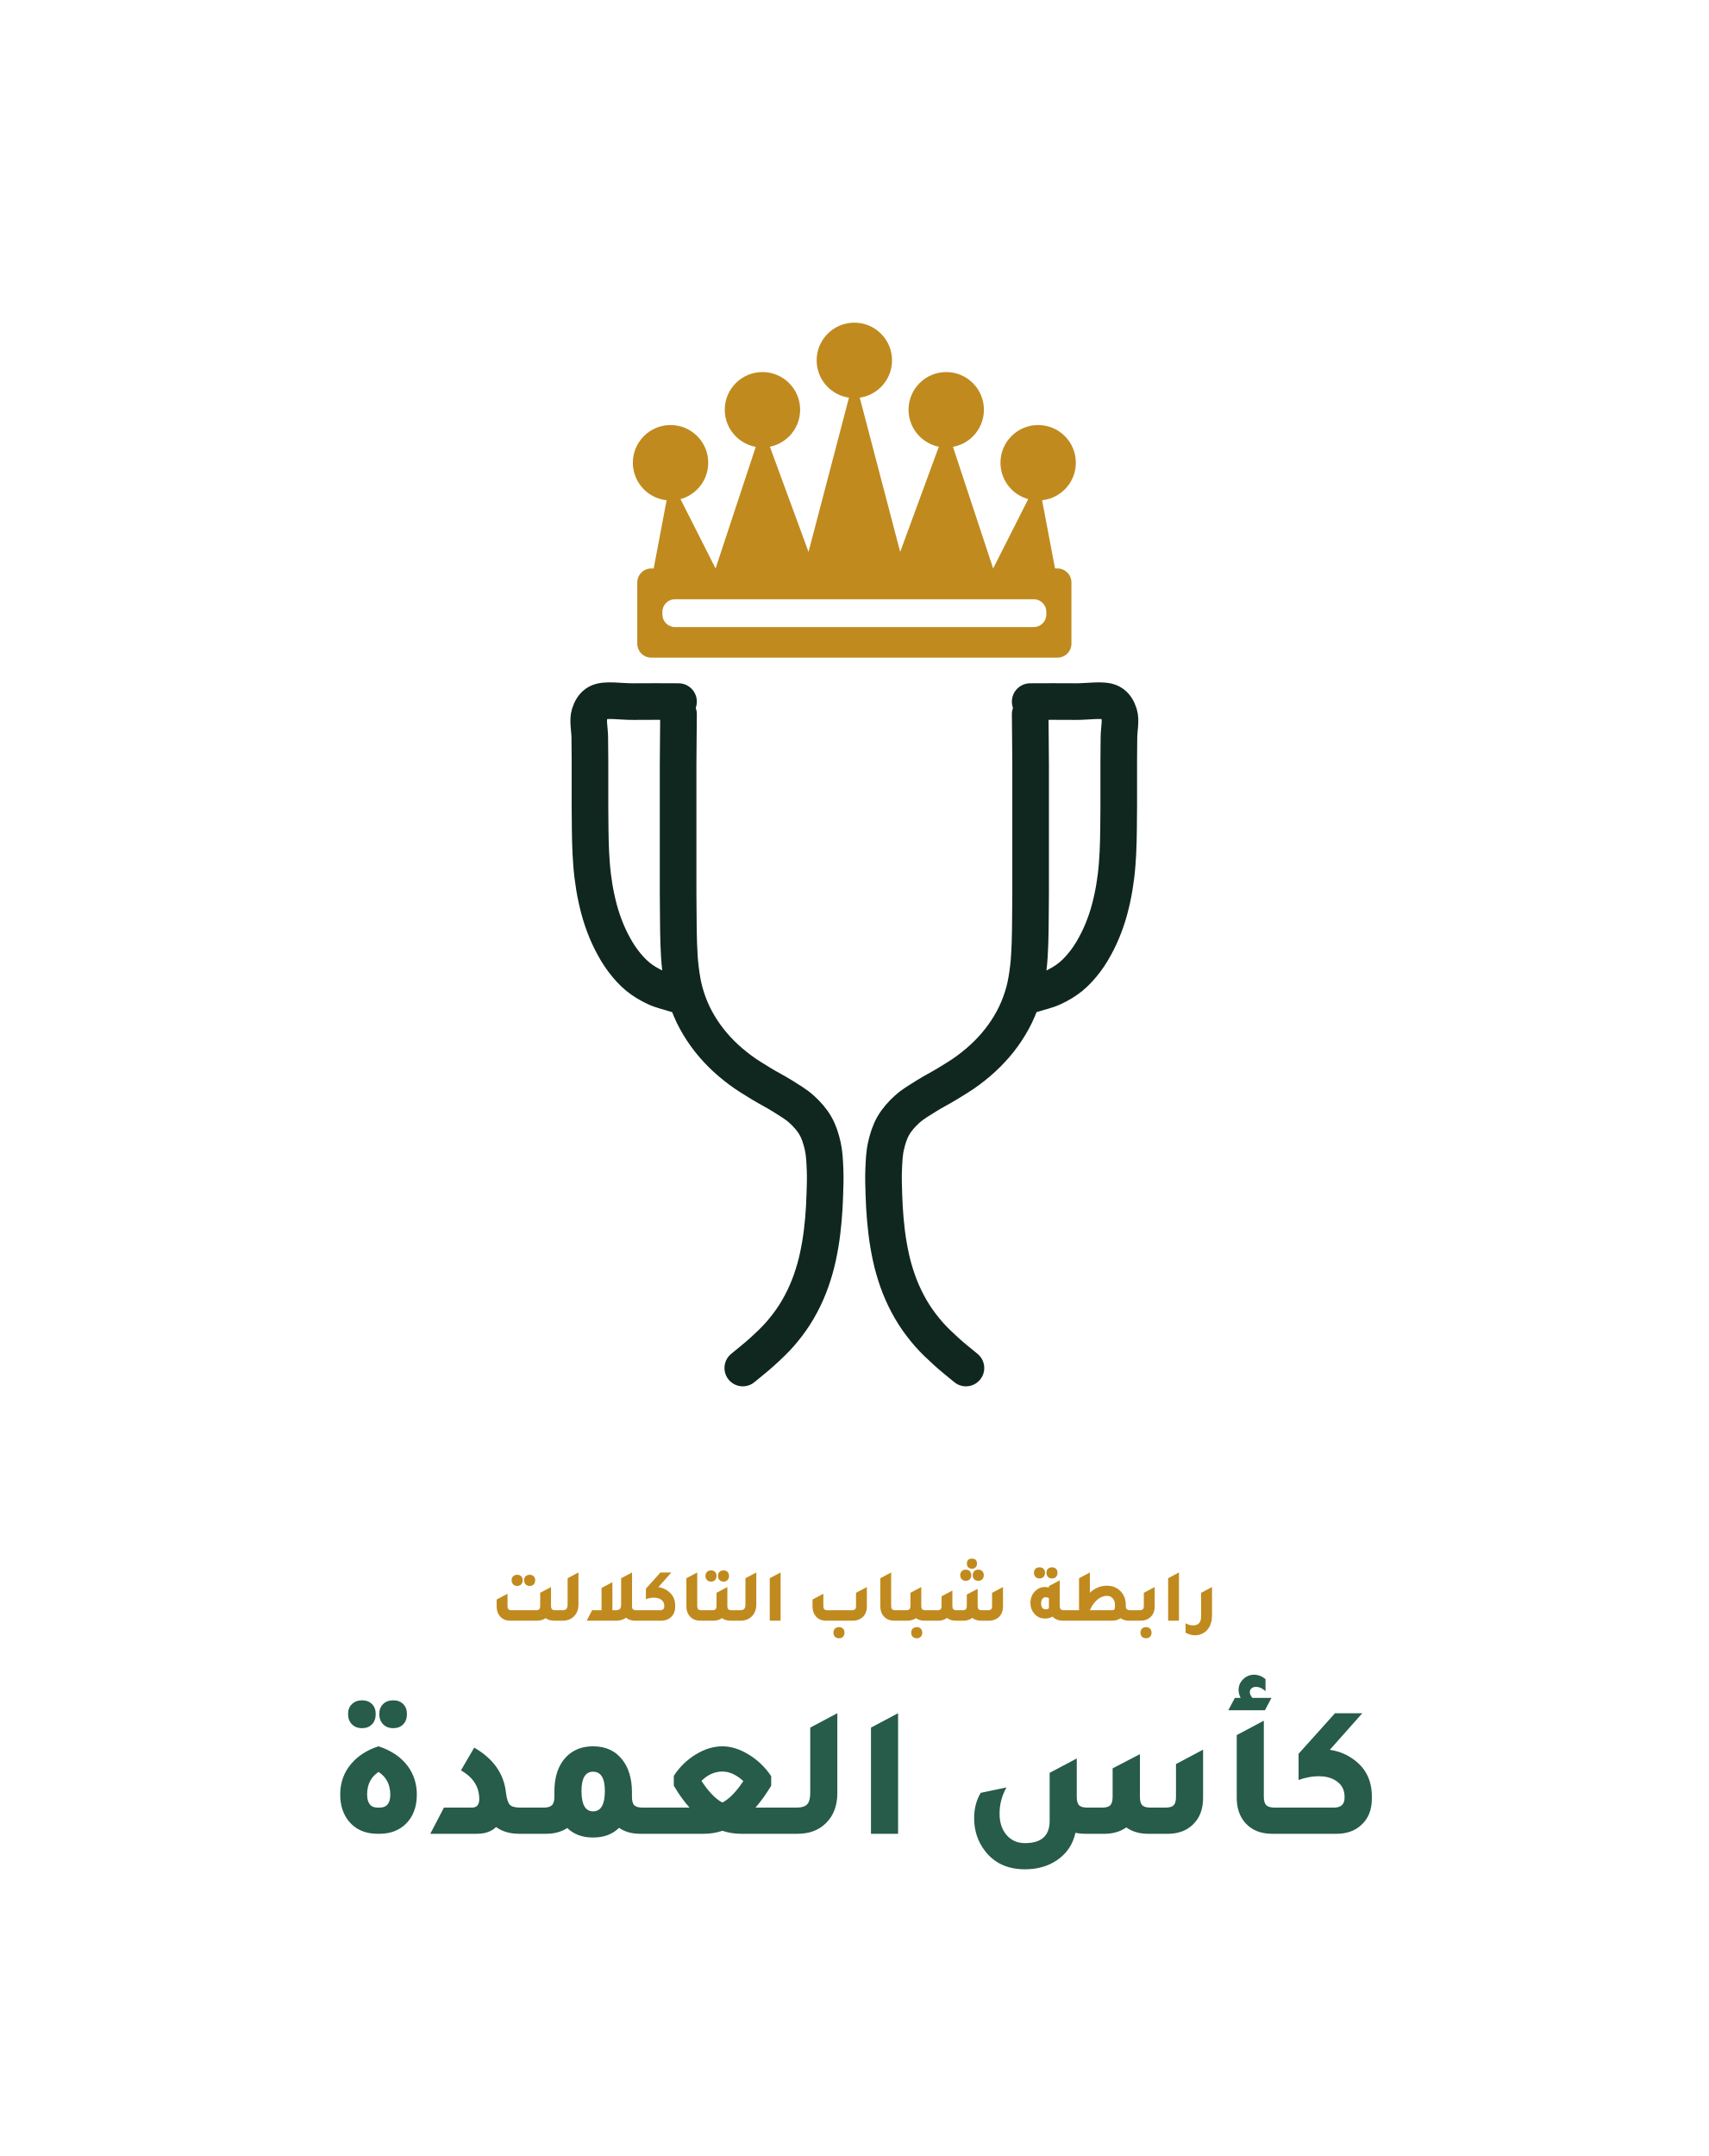
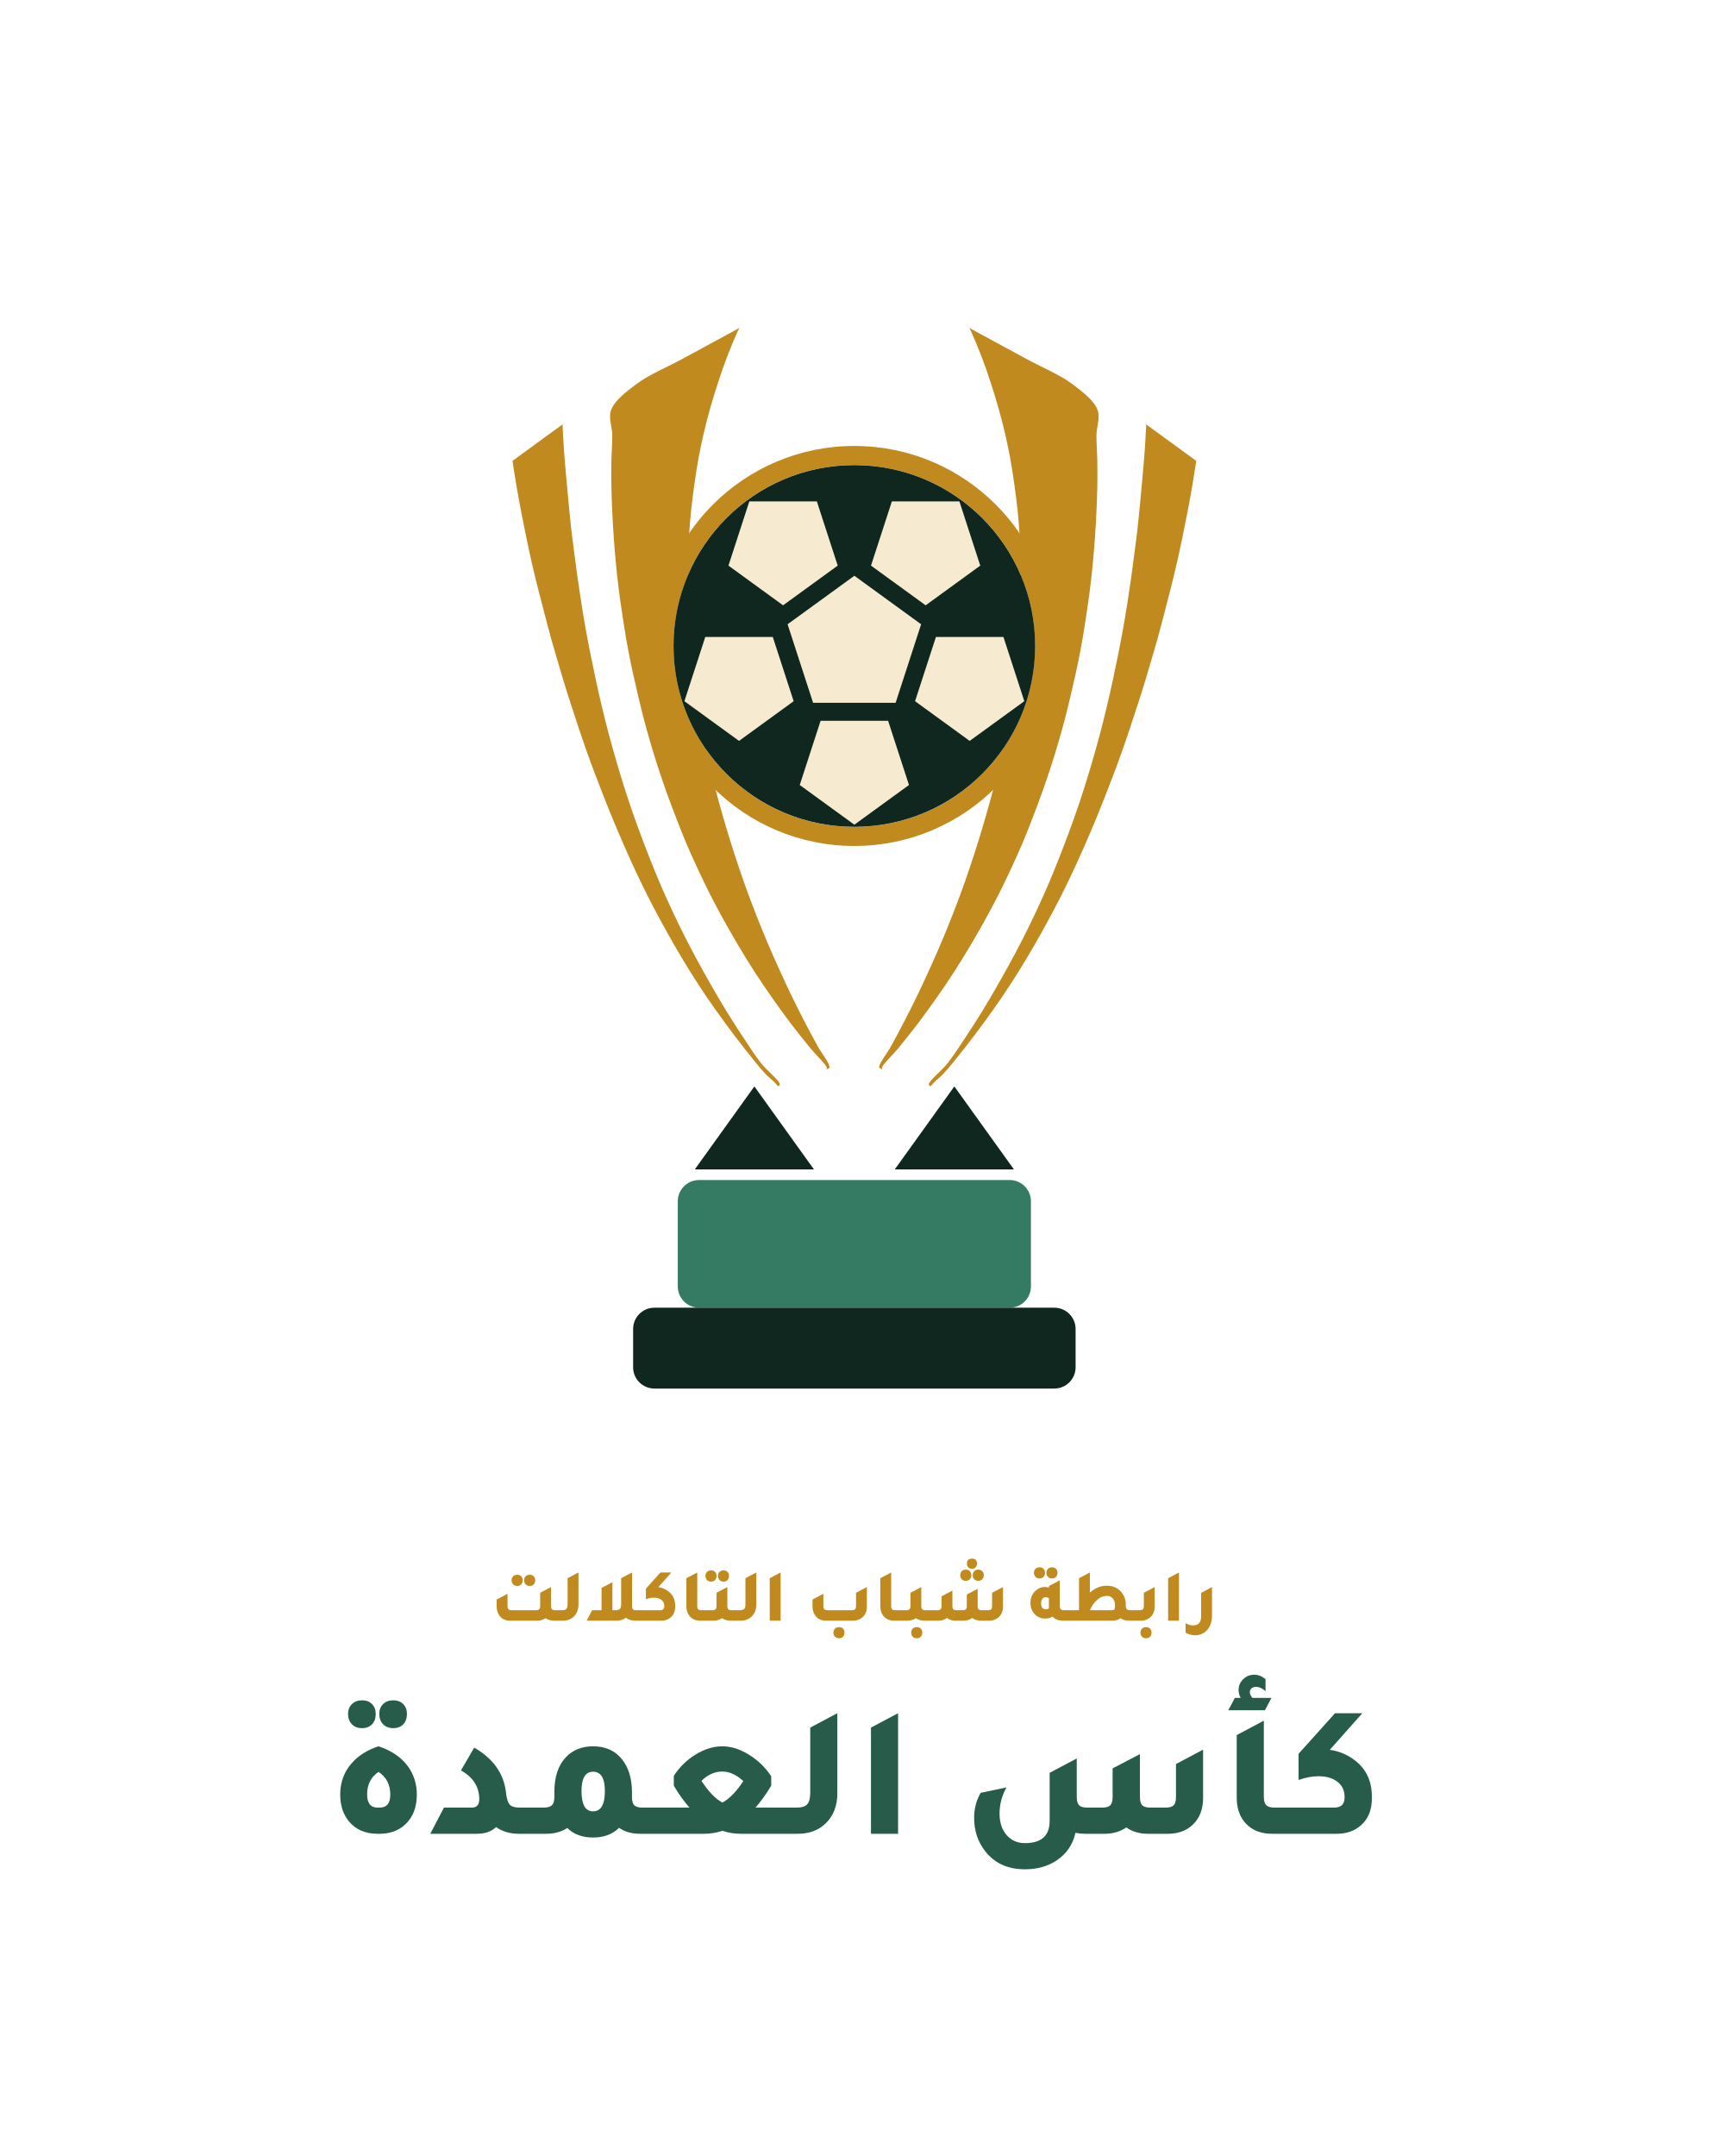
<svg xmlns="http://www.w3.org/2000/svg" viewBox="0 0 768 968.88" width="768" height="968.88" role="img" aria-label="كأس عمدة التاكلالت">
  <g transform="translate(128 128) scale(1)">
-     <path fill="none" stroke="#10271f" stroke-width="16.46" stroke-linecap="round" stroke-linejoin="round" d="M 176.97,192.94 C 176.94,196.77 176.91,200.6 176.87,204.42 C 176.84,208.22 176.8,212 176.78,215.8 C 176.76,219.62 176.78,223.45 176.78,227.28 C 176.78,231.11 176.78,234.93 176.78,238.76 C 176.78,242.59 176.78,246.42 176.78,250.24 C 176.78,254.04 176.78,257.82 176.78,261.62 C 176.78,265.44 176.76,269.27 176.78,273.1 C 176.8,276.93 176.83,280.77 176.87,284.58 C 176.92,288.36 176.91,292.12 177.06,295.87 C 177.22,299.61 177.36,303.38 177.82,307.06 C 178.27,310.72 178.83,314.38 179.79,317.88 C 180.75,321.34 182.01,324.73 183.55,327.95 C 185.11,331.19 187,334.33 189.11,337.27 C 191.23,340.23 193.66,343.04 196.26,345.64 C 198.87,348.25 201.75,350.66 204.72,352.88 C 207.71,355.12 210.95,357.05 214.13,359 C 217.29,360.94 220.66,362.6 223.73,364.55 C 226.7,366.44 229.8,368.2 232.29,370.48 C 234.7,372.67 236.92,375.15 238.5,377.91 C 240.09,380.67 241.07,383.84 241.79,387.04 C 242.55,390.38 242.67,394 242.83,397.57 C 242.99,401.25 242.86,405.03 242.73,408.77 C 242.61,412.53 242.42,416.3 242.08,420.06 C 241.73,423.83 241.31,427.63 240.66,431.35 C 240.02,435.06 239.26,438.76 238.22,442.36 C 237.18,445.94 235.96,449.49 234.45,452.9 C 232.95,456.3 231.18,459.65 229.19,462.78 C 227.2,465.89 224.94,468.84 222.51,471.62 C 220.05,474.42 217.28,477 214.51,479.52 C 211.73,482.05 208.74,484.35 205.85,486.77" />
-     <path fill="none" stroke="#10271f" stroke-width="16.46" stroke-linecap="round" stroke-linejoin="round" d="M 176.97,187.29 C 170.23,187.29 163.09,187.2 156.74,187.29 C 151.1,187.38 144.03,186.03 140.75,187.76 C 138.67,188.86 137.67,190.78 136.98,192.94 C 136.1,195.69 137.04,199.83 137.08,203.29 C 137.11,206.76 137.15,210.26 137.17,213.73 C 137.19,217.19 137.17,220.62 137.17,224.08 C 137.17,227.55 137.15,231.05 137.17,234.53 C 137.19,237.98 137.2,241.42 137.26,244.87 C 137.33,248.35 137.36,251.86 137.55,255.32 C 137.73,258.75 137.97,262.17 138.39,265.57 C 138.82,268.98 139.35,272.38 140.09,275.73 C 140.82,279.09 141.7,282.47 142.82,285.71 C 143.93,288.93 145.23,292.1 146.77,295.12 C 148.3,298.12 150.02,301.12 152.04,303.77 C 154.01,306.38 156.24,308.9 158.72,310.92 C 161.14,312.9 163.89,314.51 166.71,315.81 C 169.54,317.12 172.67,317.76 175.65,318.73" />
-     <path fill="none" stroke="#10271f" stroke-width="16.46" stroke-linecap="round" stroke-linejoin="round" d="M 335.03,192.94 C 335.06,196.77 335.09,200.6 335.13,204.42 C 335.16,208.22 335.2,212 335.22,215.8 C 335.24,219.62 335.22,223.45 335.22,227.28 C 335.22,231.11 335.22,234.93 335.22,238.76 C 335.22,242.59 335.22,246.42 335.22,250.24 C 335.22,254.04 335.22,257.82 335.22,261.62 C 335.22,265.44 335.24,269.27 335.22,273.1 C 335.2,276.93 335.17,280.77 335.13,284.58 C 335.08,288.36 335.09,292.12 334.94,295.87 C 334.78,299.61 334.64,303.38 334.18,307.06 C 333.73,310.72 333.17,314.38 332.21,317.88 C 331.25,321.34 329.99,324.73 328.45,327.95 C 326.89,331.19 325,334.33 322.89,337.27 C 320.77,340.23 318.34,343.04 315.74,345.64 C 313.13,348.25 310.25,350.66 307.28,352.88 C 304.29,355.12 301.05,357.05 297.87,359 C 294.71,360.94 291.34,362.6 288.27,364.55 C 285.3,366.44 282.2,368.2 279.71,370.48 C 277.3,372.67 275.08,375.15 273.5,377.91 C 271.91,380.67 270.93,383.84 270.21,387.04 C 269.45,390.38 269.33,394 269.17,397.57 C 269.01,401.25 269.14,405.03 269.27,408.77 C 269.39,412.53 269.58,416.3 269.92,420.06 C 270.27,423.83 270.69,427.63 271.34,431.35 C 271.98,435.06 272.74,438.76 273.78,442.36 C 274.82,445.94 276.04,449.49 277.55,452.9 C 279.05,456.3 280.82,459.65 282.81,462.78 C 284.8,465.89 287.06,468.84 289.49,471.62 C 291.95,474.42 294.72,477 297.49,479.52 C 300.27,482.05 303.26,484.35 306.15,486.77" />
-     <path fill="none" stroke="#10271f" stroke-width="16.46" stroke-linecap="round" stroke-linejoin="round" d="M 335.03,187.29 C 341.77,187.29 348.91,187.2 355.26,187.29 C 360.9,187.38 367.97,186.03 371.25,187.76 C 373.33,188.86 374.33,190.78 375.02,192.94 C 375.9,195.69 374.96,199.83 374.92,203.29 C 374.89,206.76 374.85,210.26 374.83,213.73 C 374.81,217.19 374.83,220.62 374.83,224.08 C 374.83,227.55 374.85,231.05 374.83,234.53 C 374.81,237.98 374.8,241.42 374.74,244.87 C 374.67,248.35 374.64,251.86 374.45,255.32 C 374.27,258.75 374.03,262.17 373.61,265.57 C 373.18,268.98 372.65,272.38 371.91,275.73 C 371.18,279.09 370.3,282.47 369.18,285.71 C 368.07,288.93 366.77,292.1 365.23,295.12 C 363.7,298.12 361.98,301.12 359.96,303.77 C 357.99,306.38 355.76,308.9 353.28,310.92 C 350.86,312.9 348.11,314.51 345.29,315.81 C 342.46,317.12 339.33,317.76 336.35,318.73" />
-     <path fill="#c08a1e" d="M 164.74,133.1 L 173.39,87.47 L 193.62,127.46 L 214.7,63.67 L 235.4,120.02 L 256,41.46 L 276.6,120.02 L 297.3,63.67 L 318.38,127.46 L 338.61,87.47 L 347.26,133.1 Z" />
-     <path fill="#c08a1e" d="M 173.39,63.01 a 16.94,16.94 0 1 1 -0.01,0 Z" />
-     <path fill="#c08a1e" d="M 214.7,39.2 a 16.94,16.94 0 1 1 -0.01,0 Z" />
-     <path fill="#c08a1e" d="M 256,17 a 16.94,16.94 0 1 1 -0.01,0 Z" />
-     <path fill="#c08a1e" d="M 297.3,39.2 a 16.94,16.94 0 1 1 -0.01,0 Z" />
-     <path fill="#c08a1e" d="M 338.61,63.01 a 16.94,16.94 0 1 1 -0.01,0 Z" />
-     <path fill="#c08a1e" fill-rule="evenodd" d="M 164.74,127.46 H 347.26 A 6.3,6.3 0 0 1 353.57,133.76 V 161.23 A 6.3,6.3 0 0 1 347.26,167.54 H 164.74 A 6.3,6.3 0 0 1 158.43,161.23 V 133.76 A 6.3,6.3 0 0 1 164.74,127.46 Z M 175.37,141.29 A 5.65,5.65 0 0 0 169.72,146.93 V 148.15 A 5.65,5.65 0 0 0 175.37,153.8 H 336.63 A 5.65,5.65 0 0 0 342.28,148.15 V 146.93 A 5.65,5.65 0 0 0 336.63,141.29 Z" />
+     <path fill="#c08a1e" d="M 125.96,61.9 L 102.34,79.11 C 102.95,82.93 103.51,86.76 104.16,90.58 C 104.81,94.41 105.53,98.23 106.26,102.06 C 107,105.88 107.76,109.71 108.56,113.53 C 109.36,117.36 110.17,121.18 111.04,125 C 111.92,128.83 112.86,132.66 113.82,136.48 C 114.77,140.31 115.78,144.13 116.78,147.95 C 117.79,151.78 118.77,155.61 119.84,159.43 C 120.91,163.26 122.06,167.08 123.19,170.9 C 124.32,174.73 125.44,178.56 126.63,182.37 C 127.83,186.21 129.1,190.03 130.36,193.85 C 131.62,197.68 132.86,201.51 134.18,205.32 C 135.51,209.15 136.88,212.98 138.29,216.8 C 139.72,220.63 141.2,224.45 142.69,228.27 C 144.19,232.1 145.71,235.93 147.28,239.75 C 148.86,243.58 150.49,247.4 152.16,251.22 C 153.84,255.05 155.54,258.88 157.32,262.69 C 159.11,266.53 160.95,270.36 162.87,274.17 C 164.8,278.01 166.83,281.83 168.89,285.64 C 170.97,289.48 173.09,293.31 175.3,297.12 C 177.52,300.96 179.81,304.79 182.18,308.59 C 184.59,312.44 187.06,316.26 189.64,320.06 C 192.26,323.91 194.98,327.74 197.77,331.54 C 200.59,335.39 203.47,339.22 206.47,343.01 C 209.52,346.87 213.35,351.75 215.94,354.49 C 217.52,356.17 218.99,357.23 220.05,358.31 C 220.76,359.04 221.2,359.59 221.77,360.22 C 222.02,359.9 222.55,359.74 222.53,359.27 C 222.49,357.73 216.71,353.13 214.02,349.71 C 211.22,346.13 208.65,342.08 206.09,338.23 C 203.55,334.43 201.1,330.6 198.73,326.76 C 196.38,322.95 194.14,319.12 191.94,315.28 C 189.75,311.47 187.61,307.65 185.53,303.81 C 183.47,300 181.44,296.18 179.51,292.33 C 177.59,288.53 175.75,284.7 173.96,280.86 C 172.18,277.05 170.44,273.23 168.8,269.39 C 167.16,265.58 165.63,261.75 164.11,257.91 C 162.6,254.1 161.13,250.27 159.71,246.44 C 158.3,242.62 156.91,238.8 155.6,234.96 C 154.3,231.15 153.07,227.32 151.87,223.49 C 150.68,219.67 149.53,215.85 148.43,212.02 C 147.33,208.2 146.28,204.37 145.27,200.54 C 144.27,196.72 143.32,192.9 142.41,189.07 C 141.5,185.25 140.65,181.42 139.82,177.59 C 139,173.77 138.2,169.95 137.43,166.12 C 136.67,162.3 135.92,158.47 135.24,154.65 C 134.55,150.82 133.93,147 133.32,143.17 C 132.72,139.35 132.14,135.52 131.6,131.7 C 131.06,127.87 130.57,124.05 130.07,120.22 C 129.58,116.4 129.07,112.58 128.64,108.75 C 128.21,104.93 127.86,101.1 127.49,97.27 C 127.12,93.45 126.77,89.63 126.44,85.8 C 126.1,81.98 125.75,78.15 125.48,74.33 C 125.21,70.5 125.04,66.68 124.81,62.85 Z" />
+     <path fill="#c08a1e" d="M 204.37,19.35 C 202.9,20.14 201.98,20.64 199.97,21.74 C 195.55,24.13 185.86,29.38 178.84,33.21 C 171.84,37.03 163.54,40.4 157.9,44.69 C 153.27,48.2 148.32,51.96 146.71,56.16 C 145.35,59.71 147.17,63.81 147.19,67.63 C 147.2,71.46 146.87,75.28 146.8,79.11 C 146.74,82.93 146.74,86.76 146.8,90.58 C 146.87,94.41 147.01,98.23 147.19,102.06 C 147.36,105.88 147.59,109.71 147.86,113.53 C 148.13,117.36 148.45,121.18 148.81,125 C 149.18,128.83 149.58,132.66 150.06,136.48 C 150.53,140.31 151.11,144.13 151.68,147.95 C 152.26,151.78 152.83,155.61 153.5,159.43 C 154.17,163.26 154.9,167.08 155.7,170.9 C 156.5,174.73 157.39,178.55 158.28,182.37 C 159.17,186.2 160.07,190.03 161.05,193.85 C 162.04,197.68 163.09,201.51 164.21,205.32 C 165.32,209.16 166.51,212.98 167.75,216.8 C 168.99,220.63 170.3,224.46 171.67,228.27 C 173.04,232.11 174.49,235.93 175.97,239.75 C 177.45,243.58 178.94,247.41 180.56,251.22 C 182.19,255.06 183.94,258.88 185.72,262.69 C 187.51,266.53 189.33,270.36 191.27,274.17 C 193.22,278.01 195.28,281.83 197.39,285.64 C 199.51,289.48 201.72,293.31 203.98,297.12 C 206.27,300.96 208.61,304.79 211.06,308.59 C 213.55,312.44 216.14,316.26 218.8,320.06 C 221.5,323.91 224.25,327.74 227.12,331.54 C 230.05,335.39 233.31,339.49 236.21,343.01 C 238.76,346.11 243.02,350.12 243.57,351.62 C 243.73,352.05 243.57,352.25 243.57,352.57 C 243.98,352.25 244.7,352.18 244.81,351.62 C 245.12,350.13 241.29,345.4 239.46,342.06 C 237.47,338.42 235.32,334.42 233.34,330.58 C 231.37,326.77 229.46,322.94 227.6,319.11 C 225.76,315.3 223.99,311.47 222.25,307.63 C 220.51,303.82 218.81,300 217.18,296.16 C 215.56,292.35 214.01,288.52 212.49,284.69 C 210.98,280.87 209.5,277.05 208.1,273.21 C 206.7,269.4 205.37,265.57 204.08,261.74 C 202.79,257.92 201.55,254.09 200.35,250.26 C 199.16,246.45 198.01,242.62 196.91,238.79 C 195.81,234.97 194.74,231.15 193.75,227.31 C 192.77,223.5 191.84,219.67 190.98,215.84 C 190.12,212.02 189.34,208.2 188.59,204.37 C 187.84,200.55 187.14,196.72 186.49,192.89 C 185.83,189.07 185.21,185.25 184.67,181.42 C 184.13,177.6 183.65,173.77 183.24,169.94 C 182.82,166.12 182.49,162.3 182.18,158.47 C 181.88,154.65 181.59,150.82 181.42,147 C 181.24,143.17 181.16,139.35 181.13,135.52 C 181.1,131.7 181.13,127.87 181.23,124.05 C 181.32,120.22 181.47,116.4 181.71,112.57 C 181.94,108.75 182.26,104.92 182.66,101.1 C 183.06,97.27 183.55,93.45 184.1,89.63 C 184.64,85.8 185.21,81.97 185.91,78.15 C 186.61,74.32 187.41,70.49 188.3,66.68 C 189.2,62.84 190.19,59.02 191.27,55.2 C 192.35,51.37 193.55,47.54 194.8,43.73 C 196.07,39.89 197.36,36.06 198.82,32.25 C 200.29,28.41 202.66,22.77 203.6,20.78 C 203.94,20.06 204.11,19.82 204.37,19.35 Z" />
+     <path fill="#c08a1e" d="M 386.04,61.9 L 409.66,79.11 C 409.05,82.93 408.49,86.76 407.84,90.58 C 407.19,94.41 406.47,98.23 405.74,102.06 C 405,105.88 404.24,109.71 403.44,113.53 C 402.64,117.36 401.83,121.18 400.96,125 C 400.08,128.83 399.14,132.66 398.18,136.48 C 397.23,140.31 396.22,144.13 395.22,147.95 C 394.21,151.78 393.23,155.61 392.16,159.43 C 391.09,163.26 389.94,167.08 388.81,170.9 C 387.68,174.73 386.56,178.56 385.37,182.37 C 384.17,186.21 382.9,190.03 381.64,193.85 C 380.38,197.68 379.14,201.51 377.82,205.32 C 376.49,209.15 375.12,212.98 373.71,216.8 C 372.28,220.63 370.8,224.45 369.31,228.27 C 367.81,232.1 366.29,235.93 364.72,239.75 C 363.14,243.58 361.51,247.4 359.84,251.22 C 358.16,255.05 356.46,258.88 354.68,262.69 C 352.89,266.53 351.05,270.36 349.13,274.17 C 347.2,278.01 345.17,281.83 343.11,285.64 C 341.03,289.48 338.91,293.31 336.7,297.12 C 334.48,300.96 332.19,304.79 329.82,308.59 C 327.41,312.44 324.94,316.26 322.36,320.06 C 319.74,323.91 317.02,327.74 314.23,331.54 C 311.41,335.39 308.53,339.22 305.53,343.01 C 302.48,346.87 298.65,351.75 296.06,354.49 C 294.48,356.17 293.01,357.23 291.95,358.31 C 291.24,359.04 290.8,359.59 290.23,360.22 C 289.98,359.9 289.45,359.74 289.47,359.27 C 289.51,357.73 295.29,353.13 297.98,349.71 C 300.78,346.13 303.35,342.08 305.91,338.23 C 308.45,334.43 310.9,330.6 313.27,326.76 C 315.62,322.95 317.86,319.12 320.06,315.28 C 322.25,311.47 324.39,307.65 326.47,303.81 C 328.53,300 330.56,296.18 332.49,292.33 C 334.41,288.53 336.25,284.7 338.04,280.86 C 339.82,277.05 341.56,273.23 343.2,269.39 C 344.84,265.58 346.37,261.75 347.89,257.91 C 349.4,254.1 350.87,250.27 352.29,246.44 C 353.7,242.62 355.09,238.8 356.4,234.96 C 357.7,231.15 358.93,227.32 360.13,223.49 C 361.32,219.67 362.47,215.85 363.57,212.02 C 364.67,208.2 365.72,204.37 366.73,200.54 C 367.73,196.72 368.68,192.9 369.59,189.07 C 370.5,185.25 371.35,181.42 372.18,177.59 C 373,173.77 373.8,169.95 374.57,166.12 C 375.33,162.3 376.08,158.47 376.76,154.65 C 377.45,150.82 378.07,147 378.68,143.17 C 379.28,139.35 379.86,135.52 380.4,131.7 C 380.94,127.87 381.43,124.05 381.93,120.22 C 382.42,116.4 382.93,112.58 383.36,108.75 C 383.79,104.93 384.14,101.1 384.51,97.27 C 384.88,93.45 385.23,89.63 385.56,85.8 C 385.9,81.98 386.25,78.15 386.52,74.33 C 386.79,70.5 386.96,66.68 387.19,62.85 Z" />
+     <path fill="#c08a1e" d="M 307.63,19.35 C 309.1,20.14 310.02,20.64 312.03,21.74 C 316.45,24.13 326.14,29.38 333.16,33.21 C 340.16,37.03 348.46,40.4 354.1,44.69 C 358.73,48.2 363.68,51.96 365.29,56.16 C 366.65,59.71 364.83,63.81 364.81,67.63 C 364.8,71.46 365.13,75.28 365.2,79.11 C 365.26,82.93 365.26,86.76 365.2,90.58 C 365.13,94.41 364.99,98.23 364.81,102.06 C 364.64,105.88 364.41,109.71 364.14,113.53 C 363.87,117.36 363.55,121.18 363.19,125 C 362.82,128.83 362.42,132.66 361.94,136.48 C 361.47,140.31 360.89,144.13 360.32,147.95 C 359.74,151.78 359.17,155.61 358.5,159.43 C 357.83,163.26 357.1,167.08 356.3,170.9 C 355.5,174.73 354.61,178.55 353.72,182.37 C 352.83,186.2 351.93,190.03 350.95,193.85 C 349.96,197.68 348.91,201.51 347.79,205.32 C 346.68,209.16 345.49,212.98 344.25,216.8 C 343.01,220.63 341.7,224.46 340.33,228.27 C 338.96,232.11 337.51,235.93 336.03,239.75 C 334.55,243.58 333.06,247.41 331.44,251.22 C 329.81,255.06 328.06,258.88 326.28,262.69 C 324.49,266.53 322.67,270.36 320.73,274.17 C 318.78,278.01 316.72,281.83 314.61,285.64 C 312.49,289.48 310.28,293.31 308.02,297.12 C 305.73,300.96 303.39,304.79 300.94,308.59 C 298.45,312.44 295.86,316.26 293.2,320.06 C 290.5,323.91 287.75,327.74 284.88,331.54 C 281.95,335.39 278.69,339.49 275.79,343.01 C 273.24,346.11 268.98,350.12 268.43,351.62 C 268.27,352.05 268.43,352.25 268.43,352.57 C 268.02,352.25 267.3,352.18 267.19,351.62 C 266.88,350.13 270.71,345.4 272.54,342.06 C 274.53,338.42 276.68,334.42 278.66,330.58 C 280.63,326.77 282.54,322.94 284.4,319.11 C 286.24,315.3 288.01,311.47 289.75,307.63 C 291.49,303.82 293.19,300 294.82,296.16 C 296.44,292.35 297.99,288.52 299.51,284.69 C 301.02,280.87 302.5,277.05 303.9,273.21 C 305.3,269.4 306.63,265.57 307.92,261.74 C 309.21,257.92 310.45,254.09 311.65,250.26 C 312.84,246.45 313.99,242.62 315.09,238.79 C 316.19,234.97 317.26,231.15 318.25,227.31 C 319.23,223.5 320.16,219.67 321.02,215.84 C 321.88,212.02 322.66,208.2 323.41,204.37 C 324.16,200.55 324.86,196.72 325.51,192.89 C 326.17,189.07 326.79,185.25 327.33,181.42 C 327.87,177.6 328.35,173.77 328.76,169.94 C 329.18,166.12 329.51,162.3 329.82,158.47 C 330.12,154.65 330.41,150.82 330.58,147 C 330.76,143.17 330.84,139.35 330.87,135.52 C 330.9,131.7 330.87,127.87 330.77,124.05 C 330.68,120.22 330.53,116.4 330.29,112.57 C 330.06,108.75 329.74,104.92 329.34,101.1 C 328.94,97.27 328.45,93.45 327.9,89.63 C 327.36,85.8 326.79,81.97 326.09,78.15 C 325.39,74.32 324.59,70.49 323.7,66.68 C 322.8,62.84 321.81,59.02 320.73,55.2 C 319.65,51.37 318.45,47.54 317.2,43.73 C 315.93,39.89 314.64,36.06 313.18,32.25 C 311.71,28.41 309.34,22.77 308.4,20.78 C 308.06,20.06 307.89,19.82 307.63,19.35 Z" />
+     <path fill="#c08a1e" fill-rule="evenodd" d="M 256,72.41 a 89.88,89.88 0 1 1 -0.01,0 Z M 256,81.02 a 81.27,81.27 0 1 0 0.01,0 Z" />
+     <path fill="#f6ead0" d="M 256,81.02 a 81.27,81.27 0 1 1 -0.01,0 Z" />
+     <path fill="#10271f" fill-rule="evenodd" d="M 256,81.02 a 81.27,81.27 0 1 1 -0.01,0 Z M 256,130.74 L 286.01,152.54 L 274.55,187.82 L 237.45,187.82 L 225.99,152.54 Z M 256,242.61 L 231.45,224.77 L 240.83,195.91 L 271.17,195.91 L 280.55,224.77 Z M 179.61,187.11 L 188.99,158.25 L 219.34,158.25 L 228.72,187.11 L 204.17,204.95 Z M 208.79,97.32 L 239.14,97.32 L 248.52,126.18 L 223.96,144.02 L 199.41,126.18 Z M 303.21,97.32 L 312.59,126.18 L 288.04,144.02 L 263.48,126.18 L 272.86,97.32 Z M 332.39,187.11 L 307.83,204.95 L 283.28,187.11 L 292.66,158.25 L 323.01,158.25 Z" />
+     <path fill="#10271f" d="M 184.29,397.51 L 237.83,397.51 L 211.06,360.22 Z" />
+     <path fill="#10271f" d="M 327.71,397.51 L 274.17,397.51 L 300.94,360.22 Z" />
+     <path fill="#357a62" d="M 186.2,402.29 H 325.8 A 9.56,9.56 0 0 1 335.36,411.86 V 450.1 A 9.56,9.56 0 0 1 325.8,459.67 H 186.2 A 9.56,9.56 0 0 1 176.64,450.1 V 411.86 A 9.56,9.56 0 0 1 186.2,402.29 Z" />
+     <path fill="#10271f" d="M 166.12,459.67 H 345.88 A 9.56,9.56 0 0 1 355.44,469.23 V 486.44 A 9.56,9.56 0 0 1 345.88,496 H 166.12 A 9.56,9.56 0 0 1 156.56,486.44 V 469.23 A 9.56,9.56 0 0 1 166.12,459.67 Z" />
  </g>
  <g transform="translate(146.36 701.44)">
    <path d="M12.26,-15.62Q11.12,-15.62 10.43,-16.33Q9.74,-17.04 9.74,-18.18Q9.74,-19.29 10.43,-19.96Q11.12,-20.63 12.26,-20.63Q13.37,-20.63 14.04,-19.96Q14.72,-19.29 14.72,-18.18Q14.72,-17 14.04,-16.31Q13.37,-15.62 12.26,-15.62ZM17.88,-15.62Q16.73,-15.62 16.04,-16.33Q15.36,-17.04 15.36,-18.18Q15.36,-19.29 16.04,-19.96Q16.73,-20.63 17.88,-20.63Q18.98,-20.63 19.66,-19.96Q20.33,-19.29 20.33,-18.18Q20.33,-17 19.66,-16.31Q18.98,-15.62 17.88,-15.62ZM29.4,-4.7L32.12,-4.7L32.12,0L28.93,0Q26.58,0 25.03,-1.14Q23.42,0 21.1,0L9.11,0Q6.18,0 4.5,-1.98Q3.02,-3.7 3.02,-6.42L3.02,-9.51L7.9,-12.1L7.9,-6.69Q7.9,-5.58 8.32,-5.14Q8.74,-4.7 9.81,-4.7L20.66,-4.7Q21.74,-4.7 22.16,-5.14Q22.58,-5.58 22.58,-6.69L22.58,-12.53L27.45,-15.12L27.45,-6.65Q27.45,-5.58 27.89,-5.14Q28.32,-4.7 29.4,-4.7Z M30.21,0L30.21,-4.7L32.39,-4.7Q33.8,-4.7 34.36,-5.29Q34.91,-5.88 34.91,-7.36L34.91,-19.08L39.78,-21.67L39.78,-7.32Q39.78,-3.9 37.7,-1.88Q35.78,0 32.63,0L30.21,0Z M65.79,-4.7L69.08,-4.7L69.08,0L65.32,0Q62.8,0 61.15,-1.34Q59.34,0 56.72,0L43.48,0L45.93,-4.7L50.16,-4.7L50.16,-14.72L55.04,-17.3L55.04,-4.7L56.48,-4.7Q57.86,-4.7 58.41,-5.29Q58.97,-5.88 58.97,-7.36L58.97,-19.08L63.87,-21.67L63.87,-7.32Q63.87,-6.79 63.84,-6.55Q63.87,-5.51 64.29,-5.11Q64.71,-4.7 65.79,-4.7Z M75.7,-15.09Q77.88,-14.78 79.63,-13.61Q83.26,-11.22 83.26,-6.72L83.26,-6.32Q83.26,-3.23 81.28,-1.51Q79.6,0 76.91,0L67.27,0L67.27,-4.7L76.44,-4.7Q78.36,-4.7 78.36,-6.48L78.36,-6.65Q78.36,-8.67 76.57,-9.68Q75.4,-10.35 73.68,-10.35Q72,-10.35 70.09,-9.68L70.09,-14.38L76.64,-21.67L81.55,-21.67L75.7,-15.09Z M94.65,0Q91.56,0 89.81,-1.98Q88.3,-3.73 88.3,-6.45L88.3,-19.08L93.17,-21.67L93.17,-6.65Q93.17,-5.58 93.61,-5.14Q94.05,-4.7 95.12,-4.7L98.41,-4.7L98.41,0L94.65,0Z M99.39,-17.57Q98.25,-17.57 97.56,-18.28Q96.87,-18.98 96.87,-20.13Q96.87,-21.24 97.56,-21.92Q98.25,-22.61 99.39,-22.61Q100.5,-22.61 101.17,-21.94Q101.84,-21.27 101.84,-20.13Q101.84,-18.95 101.17,-18.26Q100.5,-17.57 99.39,-17.57ZM105,-17.57Q103.86,-17.57 103.17,-18.28Q102.48,-18.98 102.48,-20.13Q102.48,-21.24 103.17,-21.92Q103.86,-22.61 105,-22.61Q106.11,-22.61 106.78,-21.94Q107.45,-21.27 107.45,-20.13Q107.45,-18.95 106.78,-18.26Q106.11,-17.57 105,-17.57ZM108.66,-4.7L111.92,-4.7L111.92,0L108.19,0Q105.84,0 104.29,-1.14Q102.68,0 100.36,0L96.6,0L96.6,-4.7L99.89,-4.7Q100.97,-4.7 101.4,-5.14Q101.84,-5.58 101.84,-6.65L101.84,-12.53L106.71,-15.12L106.71,-6.65Q106.71,-5.58 107.13,-5.14Q107.55,-4.7 108.66,-4.7Z M110.14,0L110.14,-4.7L112.32,-4.7Q113.74,-4.7 114.29,-5.29Q114.84,-5.88 114.84,-7.36L114.84,-19.08L119.72,-21.67L119.72,-7.32Q119.72,-3.9 117.63,-1.88Q115.72,0 112.56,0L110.14,0Z M125.76,0L125.76,-19.08L130.64,-21.67L130.64,0L125.76,0Z M151.07,0Q148.14,0 146.46,-1.98Q144.98,-3.7 144.98,-6.42L144.98,-9.51L149.86,-12.1L149.86,-6.69Q149.86,-5.58 150.28,-5.14Q150.7,-4.7 151.77,-4.7L162.62,-4.7Q163.7,-4.7 164.12,-5.14Q164.54,-5.58 164.54,-6.69L164.54,-12.53L169.41,-15.12L169.41,-6.42Q169.41,-3.29 167.46,-1.55Q165.75,0 163.06,0L151.07,0ZM156.91,7.9Q155.77,7.9 155.08,7.21Q154.39,6.52 154.39,5.38Q154.39,4.23 155.08,3.56Q155.77,2.89 156.91,2.89Q158.02,2.89 158.69,3.56Q159.36,4.23 159.36,5.38Q159.36,6.52 158.69,7.21Q158.02,7.9 156.91,7.9Z M181.81,0Q178.72,0 176.97,-1.98Q175.46,-3.73 175.46,-6.45L175.46,-19.08L180.33,-21.67L180.33,-6.65Q180.33,-5.58 180.77,-5.14Q181.2,-4.7 182.28,-4.7L185.57,-4.7L185.57,0L181.81,0Z M195.82,-4.7L199.08,-4.7L199.08,0L195.35,0Q193,0 191.45,-1.14Q189.84,0 187.52,0L183.76,0L183.76,-4.7L187.05,-4.7Q188.13,-4.7 188.56,-5.14Q189,-5.58 189,-6.65L189,-12.53L193.87,-15.12L193.87,-6.65Q193.87,-5.58 194.29,-5.14Q194.71,-4.7 195.82,-4.7ZM191.86,2.89Q192.96,2.89 193.64,3.56Q194.31,4.23 194.31,5.38Q194.31,6.52 193.64,7.21Q192.96,7.9 191.86,7.9Q190.71,7.9 190.02,7.21Q189.34,6.52 189.34,5.38Q189.34,4.23 190.02,3.56Q190.71,2.89 191.86,2.89Z M216.65,-23.35Q215.61,-23.35 214.99,-23.97Q214.37,-24.6 214.37,-25.64Q214.37,-27.89 216.65,-27.89Q218.9,-27.89 218.9,-25.64Q218.9,-24.6 218.28,-23.97Q217.66,-23.35 216.65,-23.35ZM213.86,-17.91Q212.76,-17.91 212.07,-18.61Q211.38,-19.32 211.38,-20.46Q211.38,-21.57 212.07,-22.26Q212.76,-22.95 213.86,-22.95Q214.97,-22.95 215.66,-22.26Q216.35,-21.57 216.35,-20.46Q216.35,-19.29 215.66,-18.6Q214.97,-17.91 213.86,-17.91ZM219.48,-17.91Q218.37,-17.91 217.68,-18.61Q216.99,-19.32 216.99,-20.46Q216.99,-21.57 217.68,-22.26Q218.37,-22.95 219.48,-22.95Q220.58,-22.95 221.27,-22.26Q221.96,-21.57 221.96,-20.46Q221.96,-19.29 221.27,-18.6Q220.58,-17.91 219.48,-17.91ZM197.3,0L197.3,-4.7L201.06,-4.7Q202.14,-4.7 202.56,-5.12Q202.98,-5.54 202.98,-6.65L202.98,-10.95L207.85,-13.54L207.85,-6.65Q207.85,-5.58 208.27,-5.14Q208.69,-4.7 209.8,-4.7L212.39,-4.7Q213.46,-4.7 213.9,-5.14Q214.33,-5.58 214.33,-6.65L214.33,-11.76L219.21,-14.31L219.21,-6.65Q219.21,-5.54 219.63,-5.12Q220.05,-4.7 221.12,-4.7L223.78,-4.7Q224.85,-4.7 225.27,-5.12Q225.69,-5.54 225.69,-6.65L225.69,-12.53L230.6,-15.12L230.6,-6.45Q230.6,-3.39 228.72,-1.61Q227.07,-0.07 224.48,0L220.68,0Q218.37,0 216.75,-1.24Q215.28,-0.1 213.12,0L209.33,0Q207.01,0 205.4,-1.24Q203.82,0 201.5,0L197.3,0Z M247.03,-18.98Q245.88,-18.98 245.2,-19.69Q244.51,-20.4 244.51,-21.54Q244.51,-22.65 245.2,-23.32Q245.88,-23.99 247.03,-23.99Q248.14,-23.99 248.81,-23.32Q249.48,-22.65 249.48,-21.54Q249.48,-20.36 248.81,-19.67Q248.14,-18.98 247.03,-18.98ZM252.6,-18.98Q251.5,-18.98 250.81,-19.69Q250.12,-20.4 250.12,-21.54Q250.12,-22.65 250.81,-23.32Q251.5,-23.99 252.6,-23.99Q253.71,-23.99 254.4,-23.32Q255.09,-22.65 255.09,-21.54Q255.09,-20.36 254.42,-19.67Q253.75,-18.98 252.6,-18.98ZM258.05,-4.7L261.34,-4.7L261.34,0L257.58,0Q254.59,0 252.84,-1.85Q251.5,-0.97 249.55,-0.97Q246.39,-0.97 244.51,-3.33Q242.93,-5.28 242.93,-7.93Q242.93,-11.29 245.18,-13.41Q246.99,-15.15 249.41,-15.15Q250.32,-15.15 251.23,-14.88L251.23,-15.56L256.1,-18.11L256.1,-6.65Q256.1,-5.58 256.54,-5.14Q256.97,-4.7 258.05,-4.7ZM251.23,-10.15Q250.59,-10.55 249.78,-10.55Q248.84,-10.55 248.29,-9.81Q247.73,-9.07 247.73,-7.83Q247.73,-5.11 249.85,-5.11Q250.79,-5.11 251.26,-5.64Q251.23,-5.91 251.23,-6.45L251.23,-10.15Z M290.47,-4.7L290.47,0L287.28,0Q285.06,0 283.42,-1.11Q281.9,0 279.62,0L259.53,0L259.53,-4.7L264.77,-4.7L264.77,-19.08L269.64,-21.67L269.64,-12.57Q273.03,-15.72 277.27,-15.72Q281.3,-15.72 283.75,-12.9Q285.8,-10.52 285.8,-7.09L285.8,-6.45Q285.8,-4.7 287.75,-4.7L290.47,-4.7ZM279.45,-4.7Q280.39,-4.7 280.66,-5.04Q280.93,-5.38 280.93,-6.62L280.93,-7.09Q280.93,-8.9 279.92,-10.03Q278.91,-11.16 277.3,-11.16Q275.02,-11.16 272.97,-9.42Q270.92,-7.69 269.64,-4.7L279.45,-4.7Z M288.66,0L288.66,-4.7L291.95,-4.7Q293.03,-4.7 293.46,-5.14Q293.9,-5.58 293.9,-6.65L293.9,-12.53L298.77,-15.12L298.77,-6.45Q298.77,-3.33 296.82,-1.55Q295.11,0 292.42,0L288.66,0ZM294.91,7.9Q293.76,7.9 293.08,7.21Q292.39,6.52 292.39,5.38Q292.39,4.23 293.08,3.56Q293.76,2.89 294.91,2.89Q296.02,2.89 296.69,3.56Q297.36,4.23 297.36,5.38Q297.36,6.52 296.69,7.21Q296.02,7.9 294.91,7.9Z M304.82,0L304.82,-19.08L309.69,-21.67L309.69,0L304.82,0Z M324.54,-2.25Q324.54,0.64 323.37,2.77Q322.19,4.91 320.04,5.88Q318.63,6.55 316.98,6.55Q314.76,6.55 312.65,5.38L312.65,1.14Q314.4,2.12 316.04,2.12Q316.88,2.12 317.59,1.85Q319.64,1.14 319.64,-1.92L319.64,-12.5L324.54,-15.12L324.54,-2.25Z" fill="#c08a1e" transform="translate(73.85 26.88)" />
    <path d="M16.38,-47.46Q13.52,-47.46 11.8,-49.22Q10.08,-50.99 10.08,-53.84Q10.08,-56.62 11.84,-58.3Q13.61,-59.98 16.38,-59.98Q19.15,-59.98 20.83,-58.3Q22.51,-56.62 22.51,-53.84Q22.51,-50.9 20.83,-49.18Q19.15,-47.46 16.38,-47.46ZM30.41,-47.46Q27.55,-47.46 25.83,-49.22Q24.11,-50.99 24.11,-53.84Q24.11,-56.62 25.83,-58.3Q27.55,-59.98 30.41,-59.98Q33.18,-59.98 34.86,-58.3Q36.54,-56.62 36.54,-53.84Q36.54,-50.9 34.86,-49.18Q33.18,-47.46 30.41,-47.46ZM23.35,0Q15.12,0 10.5,-5.54Q6.55,-10.33 6.55,-17.64Q6.55,-25.79 11.68,-31.67Q16.21,-36.88 23.77,-39.31Q32.51,-36.46 37.04,-30.24Q40.99,-24.7 40.99,-17.64Q40.99,-9.16 35.87,-4.28Q31.33,0 24.19,0L23.35,0ZM23.35,-11.76L24.28,-11.76Q29.06,-11.76 29.06,-17.56Q29.06,-24.36 23.77,-27.8Q18.65,-24.36 18.65,-17.72Q18.65,-11.76 23.35,-11.76Z M47.04,0L53.17,-11.76L65.69,-11.76Q69.05,-11.76 69.05,-15.54Q69.05,-23.86 60.82,-28.48L66.78,-38.72Q79.72,-31.25 81.06,-18.4Q81.56,-14.36 82.78,-13.06Q84,-11.76 87.53,-11.76L94.25,-11.76L94.25,0L86.94,0Q80.81,0 76.61,-3.02Q73.5,0 67.96,0L47.04,0Z M142.46,-11.76L150.7,-11.76L150.7,0L141.37,0Q135.66,0 131.88,-2.69Q127.51,1.68 120.2,1.68Q112.98,1.68 108.61,-2.6Q104.66,0 99.12,0L89.71,0L89.71,-11.76L97.94,-11.76Q100.63,-11.76 101.72,-12.85Q102.82,-13.94 102.82,-16.63L102.82,-18.98Q102.82,-28.98 108.02,-34.44Q112.64,-39.31 120.2,-39.31Q128.86,-39.31 133.56,-33.01Q137.59,-27.64 137.68,-18.98L137.68,-16.63Q137.68,-13.86 138.73,-12.81Q139.78,-11.76 142.46,-11.76ZM120.2,-10.08Q125.5,-10.08 125.5,-19.24Q125.5,-27.89 120.2,-27.89Q115,-27.89 115,-19.24Q115,-10.08 120.2,-10.08Z M210.5,0L186.65,0Q182.36,0 178.33,-1.34Q174.3,0 170.02,0L146.24,0L146.24,-11.76L163.55,-11.76Q159.94,-15.79 156.49,-21.59L156.49,-26.04Q160.36,-32 166.36,-35.66Q172.37,-39.31 178.33,-39.31Q184.13,-39.31 190.22,-35.57Q196.31,-31.84 200.26,-25.87L200.26,-21.59Q196.73,-15.79 193.2,-11.76L210.42,-11.76L210.5,0ZM187.74,-23.69Q183.04,-27.97 178.33,-27.97Q173.12,-27.97 168.92,-23.77Q173.71,-16.46 178.33,-14.03Q183.04,-16.55 187.74,-23.69Z M206.05,0L206.05,-11.76L211.51,-11.76Q215.04,-11.76 216.43,-13.23Q217.81,-14.7 217.81,-18.4L217.81,-47.71L229.99,-54.18L229.99,-18.31Q229.99,-9.74 224.78,-4.7Q220,0 212.1,0L206.05,0Z M245.11,0L245.11,-47.71L257.29,-54.18L257.29,0L245.11,0Z M382.2,-31.33L394.38,-37.8L394.38,-16.13Q394.38,-8.4 389.68,-4.03Q385.64,-0.17 379.01,0L369.6,0Q363.89,0 359.86,-2.86Q356.08,-0.17 350.62,0L341.29,0Q339.28,0 337.01,-0.42Q335.24,7.48 328.61,11.93Q322.64,15.96 314.33,15.96Q302.74,15.96 296.44,7.81Q291.48,1.51 291.48,-7.06Q291.48,-13.44 294.42,-18.4L306.01,-20.83Q302.9,-15.29 302.9,-9.07Q302.9,-3.11 306.05,0.55Q309.2,4.2 314.33,4.2Q325.42,4.2 325.42,-5.8L325.42,-27.38L337.6,-33.85L337.6,-16.63Q337.6,-13.86 338.65,-12.81Q339.7,-11.76 342.38,-11.76L348.94,-11.76Q351.62,-11.76 352.67,-12.81Q353.72,-13.86 353.72,-16.63L353.72,-29.4L365.99,-35.78L365.99,-16.63Q365.99,-13.86 367.04,-12.81Q368.09,-11.76 370.78,-11.76L377.41,-11.76Q380.1,-11.76 381.15,-12.81Q382.2,-13.86 382.2,-16.63L382.2,-31.33Z M405.72,-55.52L408.66,-61.07L411.26,-61.07Q410.34,-62.83 410.34,-64.68Q410.34,-67.45 412.4,-69.47Q414.46,-71.48 417.31,-71.48Q420.08,-71.48 422.44,-69.47L422.44,-64.09Q420.34,-66.02 418.15,-66.02Q416.81,-66.02 416.05,-65.27Q415.38,-64.6 415.38,-63.67Q415.38,-62.41 416.56,-61.07L425.12,-61.07L422.18,-55.52L405.72,-55.52ZM425.38,0Q417.65,0 413.28,-4.96Q409.5,-9.32 409.5,-16.13L409.5,-44.35L421.68,-50.82L421.68,-16.63Q421.68,-13.94 422.77,-12.85Q423.86,-11.76 426.55,-11.76L434.78,-11.76L434.78,0L425.38,0Z M451.33,-37.72Q456.79,-36.96 461.16,-34.02Q470.23,-28.06 470.23,-16.8L470.23,-15.79Q470.23,-8.06 465.28,-3.78Q461.08,0 454.36,0L430.25,0L430.25,-11.76L453.18,-11.76Q457.97,-11.76 457.97,-16.21L457.97,-16.63Q457.97,-21.67 453.52,-24.19Q450.58,-25.87 446.29,-25.87Q442.09,-25.87 437.3,-24.19L437.3,-35.95L453.68,-54.18L465.95,-54.18L451.33,-37.72Z" fill="#265c49" transform="translate(0 122.64)" />
  </g>
</svg>
